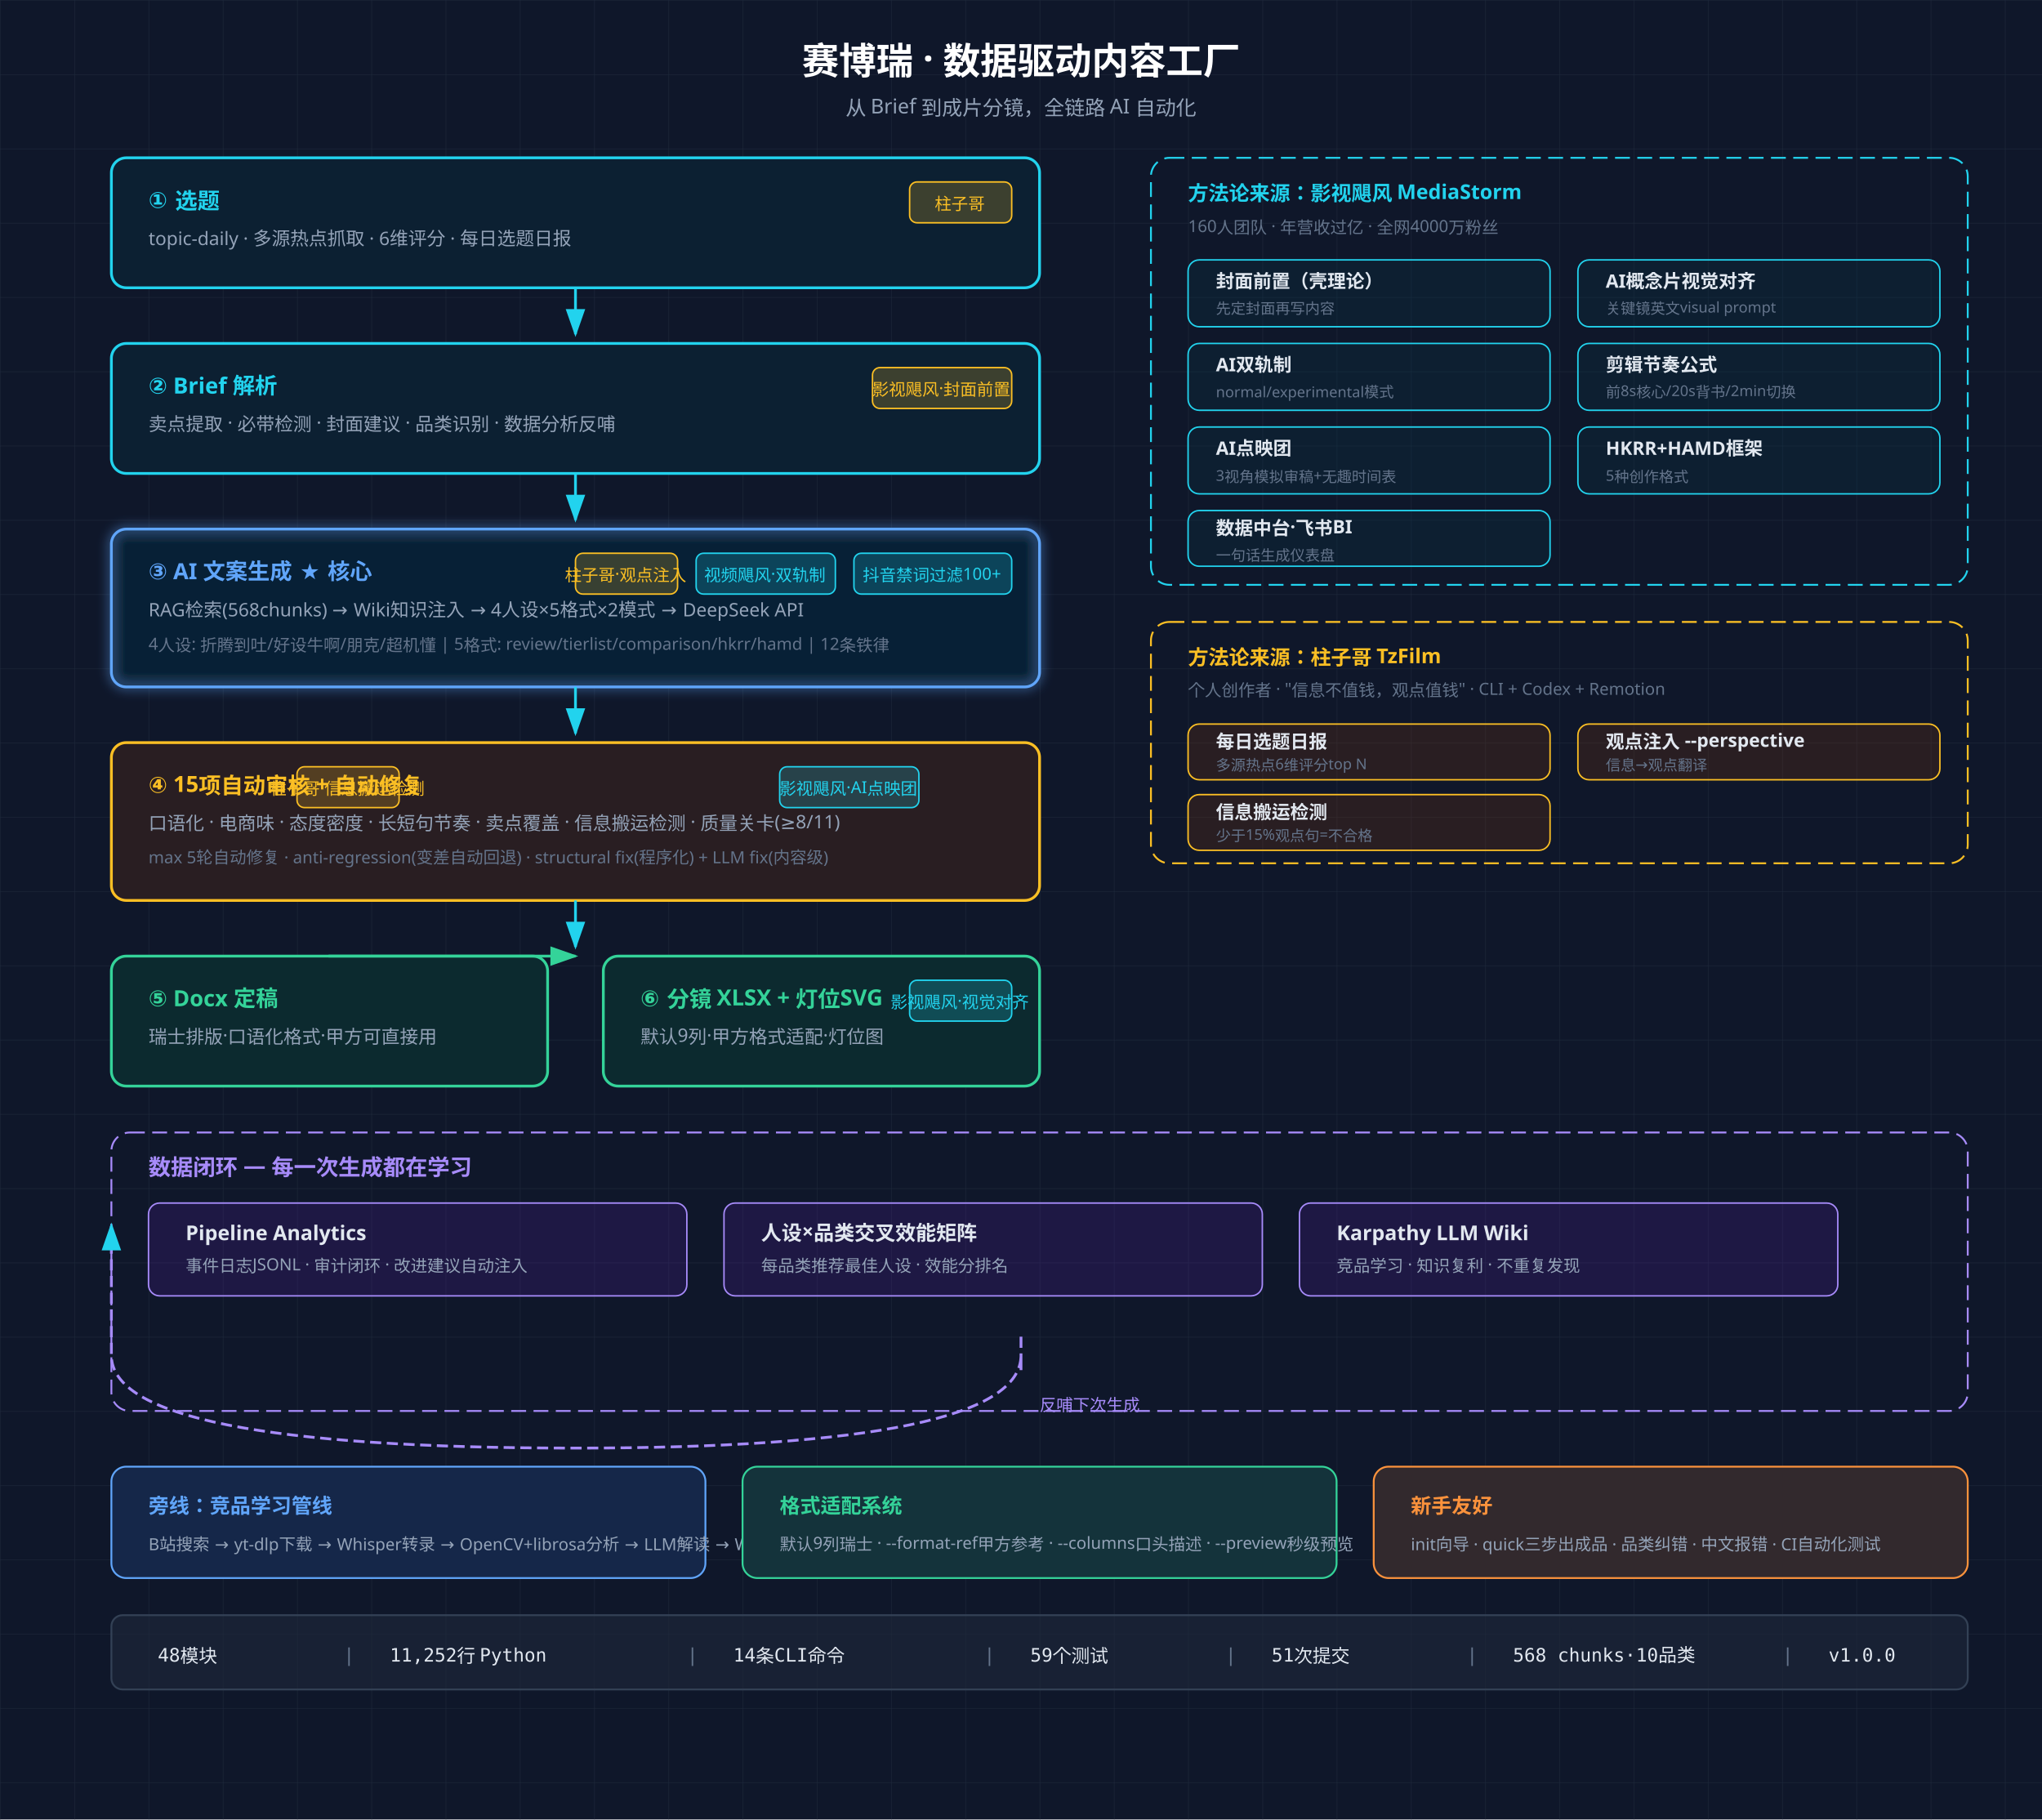
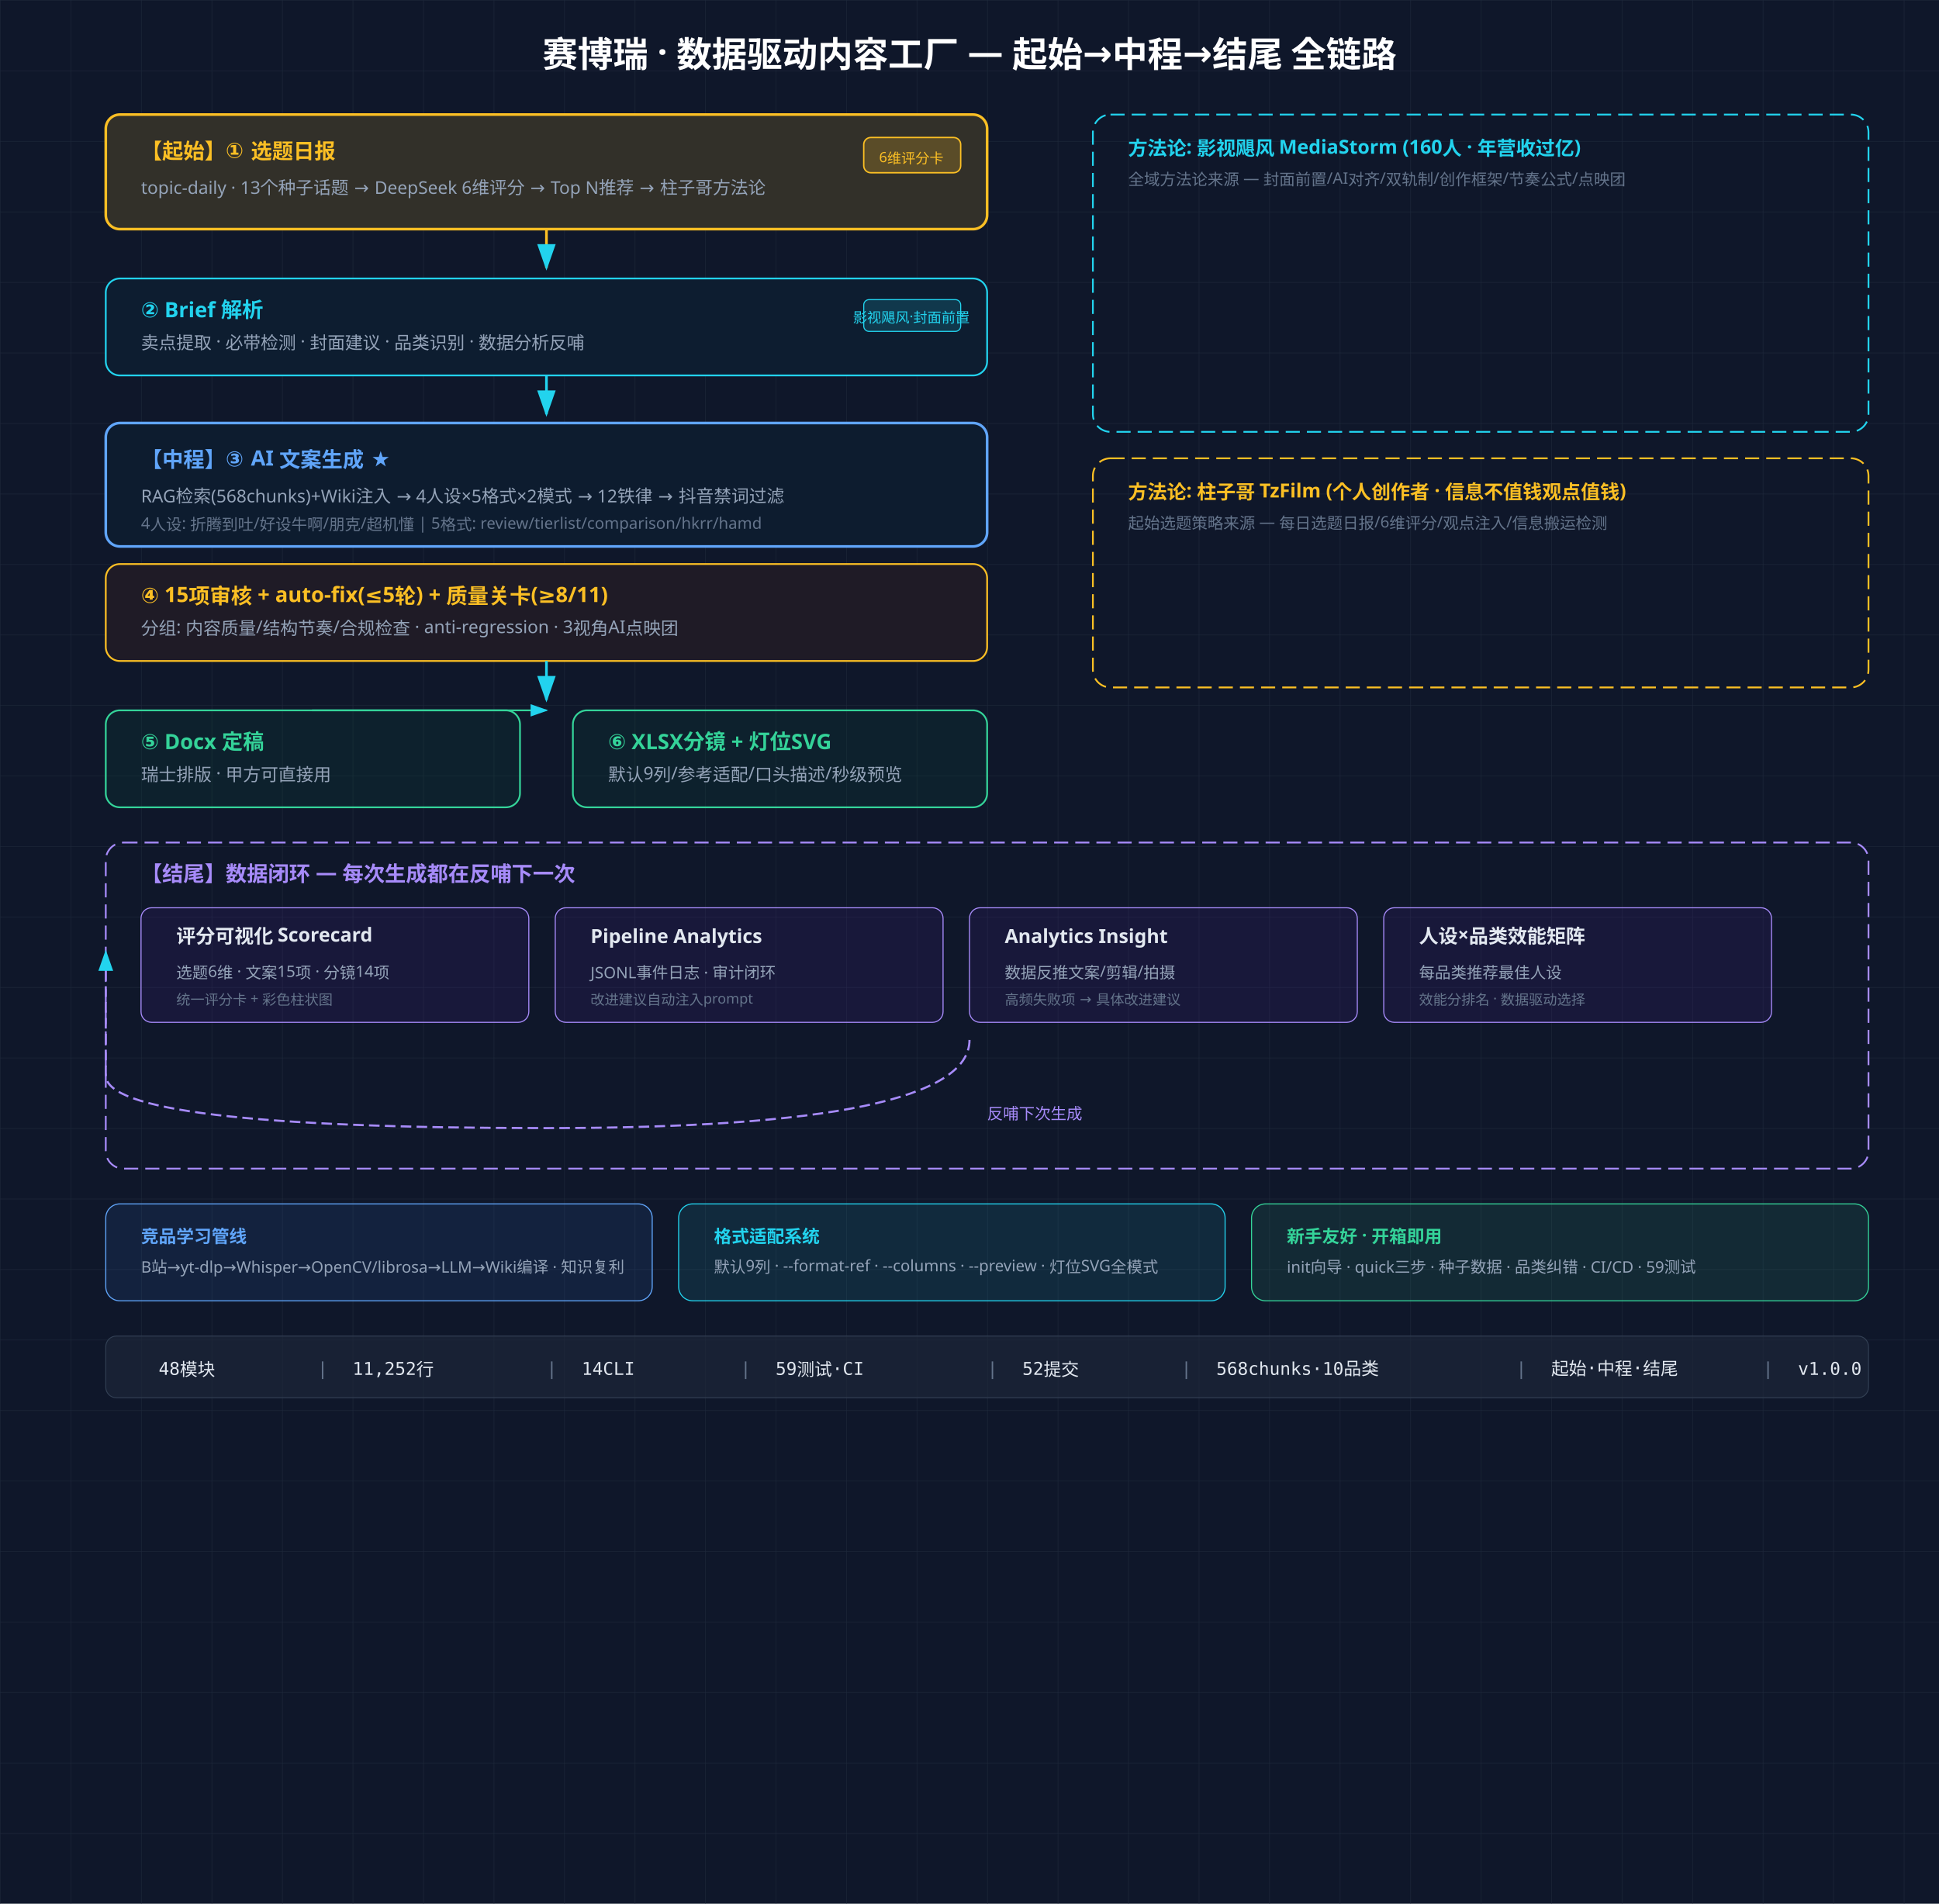
- <svg xmlns="http://www.w3.org/2000/svg" viewBox="0 0 1100 980">
+ <svg xmlns="http://www.w3.org/2000/svg" viewBox="0 0 1100 1080">
  <defs>
    <pattern id="grid" width="40" height="40" patternUnits="userSpaceOnUse">
      <path d="M 40 0 L 0 0 0 40" fill="none" stroke="#1e293b" stroke-width="0.5" />
    </pattern>
-     <marker id="arrow" markerWidth="10" markerHeight="7" refX="9" refY="3.5" orient="auto">
-       <polygon points="0 0, 10 3.5, 0 7" fill="#64748b" />
-     </marker>
    <marker id="arrow-cyan" markerWidth="10" markerHeight="7" refX="9" refY="3.5" orient="auto">
      <polygon points="0 0, 10 3.5, 0 7" fill="#22d3ee" />
    </marker>
-     <marker id="arrow-emerald" markerWidth="10" markerHeight="7" refX="9" refY="3.5" orient="auto">
-       <polygon points="0 0, 10 3.5, 0 7" fill="#34d399" />
+     <marker id="arrow-violet" markerWidth="10" markerHeight="7" refX="9" refY="3.5" orient="auto">
+       <polygon points="0 0, 10 3.5, 0 7" fill="#a78bfa" />
    </marker>
-     <marker id="arrow-amber" markerWidth="10" markerHeight="7" refX="9" refY="3.5" orient="auto">
-       <polygon points="0 0, 10 3.5, 0 7" fill="#fbbf24" />
-     </marker>
-     <filter id="glow">
-       <feGaussianBlur stdDeviation="3" result="blur" />
-       <feMerge>
-         <feMergeNode in="blur" />
-         <feMergeNode in="SourceGraphic" />
-       </feMerge>
-     </filter>
  </defs>
  <rect width="100%" height="100%" fill="#0f172a" />
  <rect width="100%" height="100%" fill="url(#grid)" />
-   <text x="550" y="40" fill="white" font-family="PingFang SC, Noto Sans SC, sans-serif" font-size="20" font-weight="700" text-anchor="middle">赛博瑞 · 数据驱动内容工厂</text>
-   <text x="550" y="62" fill="#94a3b8" font-family="PingFang SC, Noto Sans SC, sans-serif" font-size="11" text-anchor="middle">从 Brief 到成片分镜，全链路 AI 自动化</text>
-   <rect x="60" y="85" width="500" height="70" rx="8" fill="#0f172a" />
-   <rect x="60" y="85" width="500" height="70" rx="8" fill="rgba(8,51,68,0.35)" stroke="#22d3ee" stroke-width="1.5" />
-   <text x="80" y="112" fill="#22d3ee" font-family="PingFang SC, Noto Sans SC, sans-serif" font-size="12" font-weight="700">① 选题</text>
-   <text x="80" y="132" fill="#94a3b8" font-family="PingFang SC, Noto Sans SC, sans-serif" font-size="10">topic-daily · 多源热点抓取 · 6维评分 · 每日选题日报</text>
-   <rect x="490" y="98" width="55" height="22" rx="4" fill="rgba(251,191,36,0.2)" stroke="#fbbf24" stroke-width="0.8" />
-   <text x="517" y="113" fill="#fbbf24" font-family="PingFang SC, Noto Sans SC, sans-serif" font-size="9" text-anchor="middle">柱子哥</text>
-   <line x1="310" y1="155" x2="310" y2="180" stroke="#22d3ee" stroke-width="1.5" marker-end="url(#arrow-cyan)" />
-   <rect x="60" y="185" width="500" height="70" rx="8" fill="#0f172a" />
-   <rect x="60" y="185" width="500" height="70" rx="8" fill="rgba(8,51,68,0.35)" stroke="#22d3ee" stroke-width="1.5" />
-   <text x="80" y="212" fill="#22d3ee" font-family="PingFang SC, Noto Sans SC, sans-serif" font-size="12" font-weight="700">② Brief 解析</text>
-   <text x="80" y="232" fill="#94a3b8" font-family="PingFang SC, Noto Sans SC, sans-serif" font-size="10">卖点提取 · 必带检测 · 封面建议 · 品类识别 · 数据分析反哺</text>
-   <rect x="470" y="198" width="75" height="22" rx="4" fill="rgba(251,191,36,0.2)" stroke="#fbbf24" stroke-width="0.8" />
-   <text x="507" y="213" fill="#fbbf24" font-family="PingFang SC, Noto Sans SC, sans-serif" font-size="9" text-anchor="middle">影视飓风·封面前置</text>
-   <line x1="310" y1="255" x2="310" y2="280" stroke="#22d3ee" stroke-width="1.5" marker-end="url(#arrow-cyan)" />
-   <rect x="60" y="285" width="500" height="85" rx="8" fill="#0f172a" />
-   <rect x="60" y="285" width="500" height="85" rx="8" fill="rgba(8,51,68,0.3)" stroke="#60a5fa" stroke-width="1.5" filter="url(#glow)" />
-   <text x="80" y="312" fill="#60a5fa" font-family="PingFang SC, Noto Sans SC, sans-serif" font-size="12" font-weight="700">③ AI 文案生成 ★ 核心</text>
-   <text x="80" y="332" fill="#94a3b8" font-family="PingFang SC, Noto Sans SC, sans-serif" font-size="10">RAG检索(568chunks) → Wiki知识注入 → 4人设×5格式×2模式 → DeepSeek API</text>
-   <text x="80" y="350" fill="#64748b" font-family="PingFang SC, Noto Sans SC, sans-serif" font-size="9">4人设: 折腾到吐/好设牛啊/朋克/超机懂 | 5格式: review/tierlist/comparison/hkrr/hamd | 12条铁律</text>
-   <rect x="310" y="298" width="55" height="22" rx="4" fill="rgba(251,191,36,0.2)" stroke="#fbbf24" stroke-width="0.8" />
-   <text x="337" y="313" fill="#fbbf24" font-family="PingFang SC, Noto Sans SC, sans-serif" font-size="9" text-anchor="middle">柱子哥·观点注入</text>
-   <rect x="375" y="298" width="75" height="22" rx="4" fill="rgba(34,211,238,0.2)" stroke="#22d3ee" stroke-width="0.8" />
-   <text x="412" y="313" fill="#22d3ee" font-family="PingFang SC, Noto Sans SC, sans-serif" font-size="9" text-anchor="middle">视频飓风·双轨制</text>
-   <rect x="460" y="298" width="85" height="22" rx="4" fill="rgba(34,211,238,0.2)" stroke="#22d3ee" stroke-width="0.8" />
-   <text x="502" y="313" fill="#22d3ee" font-family="PingFang SC, Noto Sans SC, sans-serif" font-size="9" text-anchor="middle">抖音禁词过滤100+</text>
-   <line x1="310" y1="370" x2="310" y2="395" stroke="#22d3ee" stroke-width="1.5" marker-end="url(#arrow-cyan)" />
-   <rect x="60" y="400" width="500" height="85" rx="8" fill="#0f172a" />
-   <rect x="60" y="400" width="500" height="85" rx="8" fill="rgba(120,53,15,0.25)" stroke="#fbbf24" stroke-width="1.5" />
-   <text x="80" y="427" fill="#fbbf24" font-family="PingFang SC, Noto Sans SC, sans-serif" font-size="12" font-weight="700">④ 15项自动审核 + 自动修复</text>
-   <text x="80" y="447" fill="#94a3b8" font-family="PingFang SC, Noto Sans SC, sans-serif" font-size="10">口语化 · 电商味 · 态度密度 · 长短句节奏 · 卖点覆盖 · 信息搬运检测 · 质量关卡(≥8/11)</text>
-   <text x="80" y="465" fill="#64748b" font-family="PingFang SC, Noto Sans SC, sans-serif" font-size="9">max 5轮自动修复 · anti-regression(变差自动回退) · structural fix(程序化) + LLM fix(内容级)</text>
-   <rect x="160" y="413" width="55" height="22" rx="4" fill="rgba(251,191,36,0.2)" stroke="#fbbf24" stroke-width="0.8" />
-   <text x="187" y="428" fill="#fbbf24" font-family="PingFang SC, Noto Sans SC, sans-serif" font-size="9" text-anchor="middle">柱子哥·信息搬运检测</text>
-   <rect x="420" y="413" width="75" height="22" rx="4" fill="rgba(34,211,238,0.2)" stroke="#22d3ee" stroke-width="0.8" />
-   <text x="457" y="428" fill="#22d3ee" font-family="PingFang SC, Noto Sans SC, sans-serif" font-size="9" text-anchor="middle">影视飓风·AI点映团</text>
-   <line x1="310" y1="485" x2="310" y2="510" stroke="#22d3ee" stroke-width="1.5" marker-end="url(#arrow-cyan)" />
-   <rect x="60" y="515" width="235" height="70" rx="8" fill="#0f172a" />
-   <rect x="60" y="515" width="235" height="70" rx="8" fill="rgba(6,78,59,0.35)" stroke="#34d399" stroke-width="1.5" />
-   <text x="80" y="542" fill="#34d399" font-family="PingFang SC, Noto Sans SC, sans-serif" font-size="12" font-weight="700">⑤ Docx 定稿</text>
-   <text x="80" y="562" fill="#94a3b8" font-family="PingFang SC, Noto Sans SC, sans-serif" font-size="10">瑞士排版·口语化格式·甲方可直接用</text>
-   <rect x="325" y="515" width="235" height="70" rx="8" fill="#0f172a" />
-   <rect x="325" y="515" width="235" height="70" rx="8" fill="rgba(6,78,59,0.35)" stroke="#34d399" stroke-width="1.5" />
-   <text x="345" y="542" fill="#34d399" font-family="PingFang SC, Noto Sans SC, sans-serif" font-size="12" font-weight="700">⑥ 分镜 XLSX + 灯位SVG</text>
-   <text x="345" y="562" fill="#94a3b8" font-family="PingFang SC, Noto Sans SC, sans-serif" font-size="10">默认9列·甲方格式适配·灯位图</text>
-   <rect x="490" y="528" width="55" height="22" rx="4" fill="rgba(34,211,238,0.2)" stroke="#22d3ee" stroke-width="0.8" />
-   <text x="517" y="543" fill="#22d3ee" font-family="PingFang SC, Noto Sans SC, sans-serif" font-size="9" text-anchor="middle">影视飓风·视觉对齐</text>
-   <line x1="177" y1="515" x2="310" y2="515" stroke="#34d399" stroke-width="1.5" marker-end="url(#arrow-emerald)" />
-   <rect x="620" y="85" width="440" height="230" rx="10" fill="none" stroke="#22d3ee" stroke-width="1" stroke-dasharray="8,4" />
-   <text x="640" y="108" fill="#22d3ee" font-family="PingFang SC, Noto Sans SC, sans-serif" font-size="11" font-weight="700">方法论来源：影视飓风 MediaStorm</text>
-   <text x="640" y="125" fill="#64748b" font-family="PingFang SC, Noto Sans SC, sans-serif" font-size="9">160人团队 · 年营收过亿 · 全网4000万粉丝</text>
-   <rect x="640" y="140" width="195" height="36" rx="6" fill="rgba(8,51,68,0.3)" stroke="#22d3ee" stroke-width="0.8" />
-   <text x="655" y="155" fill="#e2e8f0" font-family="PingFang SC, Noto Sans SC, sans-serif" font-size="10" font-weight="600">封面前置（壳理论）</text>
-   <text x="655" y="169" fill="#64748b" font-family="PingFang SC, Noto Sans SC, sans-serif" font-size="8">先定封面再写内容</text>
-   <rect x="850" y="140" width="195" height="36" rx="6" fill="rgba(8,51,68,0.3)" stroke="#22d3ee" stroke-width="0.8" />
-   <text x="865" y="155" fill="#e2e8f0" font-family="PingFang SC, Noto Sans SC, sans-serif" font-size="10" font-weight="600">AI概念片视觉对齐</text>
-   <text x="865" y="169" fill="#64748b" font-family="PingFang SC, Noto Sans SC, sans-serif" font-size="8">关键镜英文visual prompt</text>
-   <rect x="640" y="185" width="195" height="36" rx="6" fill="rgba(8,51,68,0.3)" stroke="#22d3ee" stroke-width="0.8" />
-   <text x="655" y="200" fill="#e2e8f0" font-family="PingFang SC, Noto Sans SC, sans-serif" font-size="10" font-weight="600">AI双轨制</text>
-   <text x="655" y="214" fill="#64748b" font-family="PingFang SC, Noto Sans SC, sans-serif" font-size="8">normal/experimental模式</text>
-   <rect x="850" y="185" width="195" height="36" rx="6" fill="rgba(8,51,68,0.3)" stroke="#22d3ee" stroke-width="0.8" />
-   <text x="865" y="200" fill="#e2e8f0" font-family="PingFang SC, Noto Sans SC, sans-serif" font-size="10" font-weight="600">剪辑节奏公式</text>
-   <text x="865" y="214" fill="#64748b" font-family="PingFang SC, Noto Sans SC, sans-serif" font-size="8">前8s核心/20s背书/2min切换</text>
-   <rect x="640" y="230" width="195" height="36" rx="6" fill="rgba(8,51,68,0.3)" stroke="#22d3ee" stroke-width="0.8" />
-   <text x="655" y="245" fill="#e2e8f0" font-family="PingFang SC, Noto Sans SC, sans-serif" font-size="10" font-weight="600">AI点映团</text>
-   <text x="655" y="259" fill="#64748b" font-family="PingFang SC, Noto Sans SC, sans-serif" font-size="8">3视角模拟审稿+无趣时间表</text>
-   <rect x="850" y="230" width="195" height="36" rx="6" fill="rgba(8,51,68,0.3)" stroke="#22d3ee" stroke-width="0.8" />
-   <text x="865" y="245" fill="#e2e8f0" font-family="PingFang SC, Noto Sans SC, sans-serif" font-size="10" font-weight="600">HKRR+HAMD框架</text>
-   <text x="865" y="259" fill="#64748b" font-family="PingFang SC, Noto Sans SC, sans-serif" font-size="8">5种创作格式</text>
-   <rect x="640" y="275" width="195" height="30" rx="6" fill="rgba(8,51,68,0.3)" stroke="#22d3ee" stroke-width="0.8" />
-   <text x="655" y="288" fill="#e2e8f0" font-family="PingFang SC, Noto Sans SC, sans-serif" font-size="10" font-weight="600">数据中台·飞书BI</text>
-   <text x="655" y="302" fill="#64748b" font-family="PingFang SC, Noto Sans SC, sans-serif" font-size="8">一句话生成仪表盘</text>
-   <rect x="620" y="335" width="440" height="130" rx="10" fill="none" stroke="#fbbf24" stroke-width="1" stroke-dasharray="8,4" />
-   <text x="640" y="358" fill="#fbbf24" font-family="PingFang SC, Noto Sans SC, sans-serif" font-size="11" font-weight="700">方法论来源：柱子哥 TzFilm</text>
-   <text x="640" y="375" fill="#64748b" font-family="PingFang SC, Noto Sans SC, sans-serif" font-size="9">个人创作者 · "信息不值钱，观点值钱" · CLI + Codex + Remotion</text>
-   <rect x="640" y="390" width="195" height="30" rx="6" fill="rgba(120,53,15,0.25)" stroke="#fbbf24" stroke-width="0.8" />
-   <text x="655" y="403" fill="#e2e8f0" font-family="PingFang SC, Noto Sans SC, sans-serif" font-size="10" font-weight="600">每日选题日报</text>
-   <text x="655" y="415" fill="#64748b" font-family="PingFang SC, Noto Sans SC, sans-serif" font-size="8">多源热点6维评分top N</text>
-   <rect x="850" y="390" width="195" height="30" rx="6" fill="rgba(120,53,15,0.25)" stroke="#fbbf24" stroke-width="0.8" />
-   <text x="865" y="403" fill="#e2e8f0" font-family="PingFang SC, Noto Sans SC, sans-serif" font-size="10" font-weight="600">观点注入 --perspective</text>
-   <text x="865" y="415" fill="#64748b" font-family="PingFang SC, Noto Sans SC, sans-serif" font-size="8">信息→观点翻译</text>
-   <rect x="640" y="428" width="195" height="30" rx="6" fill="rgba(120,53,15,0.25)" stroke="#fbbf24" stroke-width="0.8" />
-   <text x="655" y="441" fill="#e2e8f0" font-family="PingFang SC, Noto Sans SC, sans-serif" font-size="10" font-weight="600">信息搬运检测</text>
-   <text x="655" y="453" fill="#64748b" font-family="PingFang SC, Noto Sans SC, sans-serif" font-size="8">少于15%观点句=不合格</text>
-   <rect x="60" y="610" width="1000" height="150" rx="10" fill="none" stroke="#a78bfa" stroke-width="1" stroke-dasharray="8,4" />
-   <text x="80" y="633" fill="#a78bfa" font-family="PingFang SC, Noto Sans SC, sans-serif" font-size="12" font-weight="700">数据闭环 — 每一次生成都在学习</text>
-   <rect x="80" y="648" width="290" height="50" rx="6" fill="rgba(76,29,149,0.25)" stroke="#a78bfa" stroke-width="0.8" />
-   <text x="100" y="668" fill="#e2e8f0" font-family="PingFang SC, Noto Sans SC, sans-serif" font-size="11" font-weight="600">Pipeline Analytics</text>
-   <text x="100" y="685" fill="#94a3b8" font-family="PingFang SC, Noto Sans SC, sans-serif" font-size="9">事件日志JSONL · 审计闭环 · 改进建议自动注入</text>
-   <rect x="390" y="648" width="290" height="50" rx="6" fill="rgba(76,29,149,0.25)" stroke="#a78bfa" stroke-width="0.8" />
-   <text x="410" y="668" fill="#e2e8f0" font-family="PingFang SC, Noto Sans SC, sans-serif" font-size="11" font-weight="600">人设×品类交叉效能矩阵</text>
-   <text x="410" y="685" fill="#94a3b8" font-family="PingFang SC, Noto Sans SC, sans-serif" font-size="9">每品类推荐最佳人设 · 效能分排名</text>
-   <rect x="700" y="648" width="290" height="50" rx="6" fill="rgba(76,29,149,0.25)" stroke="#a78bfa" stroke-width="0.8" />
-   <text x="720" y="668" fill="#e2e8f0" font-family="PingFang SC, Noto Sans SC, sans-serif" font-size="11" font-weight="600">Karpathy LLM Wiki</text>
-   <text x="720" y="685" fill="#94a3b8" font-family="PingFang SC, Noto Sans SC, sans-serif" font-size="9">竞品学习 · 知识复利 · 不重复发现</text>
-   <path d="M 550 720 Q 550 750 550 730 Q 550 780 310 780 Q 60 780 60 730 Q 60 680 60 660" fill="none" stroke="#a78bfa" stroke-width="1.5" stroke-dasharray="6,3" marker-end="url(#arrow-cyan)" />
-   <text x="560" y="760" fill="#a78bfa" font-family="PingFang SC, Noto Sans SC, sans-serif" font-size="9">反哺下次生成</text>
-   <rect x="60" y="790" width="320" height="60" rx="8" fill="#0f172a" />
-   <rect x="60" y="790" width="320" height="60" rx="8" fill="rgba(59,130,246,0.15)" stroke="#60a5fa" stroke-width="1" />
-   <text x="80" y="815" fill="#60a5fa" font-family="PingFang SC, Noto Sans SC, sans-serif" font-size="11" font-weight="700">旁线：竞品学习管线</text>
-   <text x="80" y="835" fill="#94a3b8" font-family="PingFang SC, Noto Sans SC, sans-serif" font-size="9">B站搜索 → yt-dlp下载 → Whisper转录 → OpenCV+librosa分析 → LLM解读 → Wiki编译</text>
-   <rect x="400" y="790" width="320" height="60" rx="8" fill="#0f172a" />
-   <rect x="400" y="790" width="320" height="60" rx="8" fill="rgba(52,211,153,0.15)" stroke="#34d399" stroke-width="1" />
-   <text x="420" y="815" fill="#34d399" font-family="PingFang SC, Noto Sans SC, sans-serif" font-size="11" font-weight="700">格式适配系统</text>
-   <text x="420" y="835" fill="#94a3b8" font-family="PingFang SC, Noto Sans SC, sans-serif" font-size="9">默认9列瑞士 · --format-ref甲方参考 · --columns口头描述 · --preview秒级预览</text>
-   <rect x="740" y="790" width="320" height="60" rx="8" fill="#0f172a" />
-   <rect x="740" y="790" width="320" height="60" rx="8" fill="rgba(251,146,60,0.15)" stroke="#fb923c" stroke-width="1" />
-   <text x="760" y="815" fill="#fb923c" font-family="PingFang SC, Noto Sans SC, sans-serif" font-size="11" font-weight="700">新手友好</text>
-   <text x="760" y="835" fill="#94a3b8" font-family="PingFang SC, Noto Sans SC, sans-serif" font-size="9">init向导 · quick三步出成品 · 品类纠错 · 中文报错 · CI自动化测试</text>
-   <rect x="60" y="870" width="1000" height="40" rx="6" fill="rgba(30,41,59,0.6)" stroke="#334155" stroke-width="1" />
-   <text x="85" y="895" fill="#e2e8f0" font-family="JetBrains Mono, monospace" font-size="10">48模块</text>
-   <text x="185" y="895" fill="#64748b" font-family="JetBrains Mono, monospace" font-size="10">|</text>
-   <text x="210" y="895" fill="#e2e8f0" font-family="JetBrains Mono, monospace" font-size="10">11,252行 Python</text>
-   <text x="370" y="895" fill="#64748b" font-family="JetBrains Mono, monospace" font-size="10">|</text>
-   <text x="395" y="895" fill="#e2e8f0" font-family="JetBrains Mono, monospace" font-size="10">14条CLI命令</text>
-   <text x="530" y="895" fill="#64748b" font-family="JetBrains Mono, monospace" font-size="10">|</text>
-   <text x="555" y="895" fill="#e2e8f0" font-family="JetBrains Mono, monospace" font-size="10">59个测试</text>
-   <text x="660" y="895" fill="#64748b" font-family="JetBrains Mono, monospace" font-size="10">|</text>
-   <text x="685" y="895" fill="#e2e8f0" font-family="JetBrains Mono, monospace" font-size="10">51次提交</text>
-   <text x="790" y="895" fill="#64748b" font-family="JetBrains Mono, monospace" font-size="10">|</text>
-   <text x="815" y="895" fill="#e2e8f0" font-family="JetBrains Mono, monospace" font-size="10">568 chunks·10品类</text>
-   <text x="960" y="895" fill="#64748b" font-family="JetBrains Mono, monospace" font-size="10">|</text>
-   <text x="985" y="895" fill="#e2e8f0" font-family="JetBrains Mono, monospace" font-size="10">v1.0.0</text>
+   <text x="550" y="38" fill="white" font-family="PingFang SC,Microsoft YaHei,sans-serif" font-size="20" font-weight="700" text-anchor="middle">赛博瑞 · 数据驱动内容工厂 — 起始→中程→结尾 全链路</text>
+   <rect x="60" y="65" width="500" height="65" rx="8" fill="#0f172a" />
+   <rect x="60" y="65" width="500" height="65" rx="8" fill="rgba(251,191,36,0.15)" stroke="#fbbf24" stroke-width="1.5" />
+   <text x="80" y="90" fill="#fbbf24" font-family="PingFang SC,Microsoft YaHei,sans-serif" font-size="12" font-weight="700">【起始】① 选题日报</text>
+   <text x="80" y="110" fill="#94a3b8" font-family="PingFang SC,Microsoft YaHei,sans-serif" font-size="10">topic-daily · 13个种子话题 → DeepSeek 6维评分 → Top N推荐 → 柱子哥方法论</text>
+   <rect x="490" y="78" width="55" height="20" rx="4" fill="rgba(251,191,36,0.2)" stroke="#fbbf24" stroke-width="0.8" />
+   <text x="517" y="92" fill="#fbbf24" font-family="PingFang SC,Microsoft YaHei,sans-serif" font-size="8" text-anchor="middle">6维评分卡</text>
+   <line x1="310" y1="130" x2="310" y2="152" stroke="#fbbf24" stroke-width="1.5" marker-end="url(#arrow-cyan)" />
+   <rect x="60" y="158" width="500" height="55" rx="8" fill="#0f172a" />
+   <rect x="60" y="158" width="500" height="55" rx="8" fill="rgba(8,51,68,0.25)" stroke="#22d3ee" stroke-width="1" />
+   <text x="80" y="180" fill="#22d3ee" font-family="PingFang SC,Microsoft YaHei,sans-serif" font-size="12" font-weight="700">② Brief 解析</text>
+   <text x="80" y="198" fill="#94a3b8" font-family="PingFang SC,Microsoft YaHei,sans-serif" font-size="10">卖点提取 · 必带检测 · 封面建议 · 品类识别 · 数据分析反哺</text>
+   <rect x="490" y="170" width="55" height="18" rx="3" fill="rgba(34,211,238,0.15)" stroke="#22d3ee" stroke-width="0.6" />
+   <text x="517" y="183" fill="#22d3ee" font-family="PingFang SC,Microsoft YaHei,sans-serif" font-size="8" text-anchor="middle">影视飓风·封面前置</text>
+   <line x1="310" y1="213" x2="310" y2="235" stroke="#22d3ee" stroke-width="1.5" marker-end="url(#arrow-cyan)" />
+   <rect x="60" y="240" width="500" height="70" rx="8" fill="#0f172a" />
+   <rect x="60" y="240" width="500" height="70" rx="8" fill="rgba(8,51,68,0.2)" stroke="#60a5fa" stroke-width="1.5" />
+   <text x="80" y="265" fill="#60a5fa" font-family="PingFang SC,Microsoft YaHei,sans-serif" font-size="12" font-weight="700">【中程】③ AI 文案生成 ★</text>
+   <text x="80" y="285" fill="#94a3b8" font-family="PingFang SC,Microsoft YaHei,sans-serif" font-size="10">RAG检索(568chunks)+Wiki注入 → 4人设×5格式×2模式 → 12铁律 → 抖音禁词过滤</text>
+   <text x="80" y="300" fill="#64748b" font-family="PingFang SC,Microsoft YaHei,sans-serif" font-size="9">4人设: 折腾到吐/好设牛啊/朋克/超机懂 | 5格式: review/tierlist/comparison/hkrr/hamd</text>
+   <rect x="60" y="320" width="500" height="55" rx="8" fill="#0f172a" />
+   <rect x="60" y="320" width="500" height="55" rx="8" fill="rgba(120,53,15,0.15)" stroke="#fbbf24" stroke-width="1" />
+   <text x="80" y="342" fill="#fbbf24" font-family="PingFang SC,Microsoft YaHei,sans-serif" font-size="12" font-weight="700">④ 15项审核 + auto-fix(≤5轮) + 质量关卡(≥8/11)</text>
+   <text x="80" y="360" fill="#94a3b8" font-family="PingFang SC,Microsoft YaHei,sans-serif" font-size="10">分组: 内容质量/结构节奏/合规检查 · anti-regression · 3视角AI点映团</text>
+   <line x1="310" y1="375" x2="310" y2="397" stroke="#22d3ee" stroke-width="1.5" marker-end="url(#arrow-cyan)" />
+   <rect x="60" y="403" width="235" height="55" rx="8" fill="rgba(6,78,59,0.2)" stroke="#34d399" stroke-width="1" />
+   <text x="80" y="425" fill="#34d399" font-family="PingFang SC,Microsoft YaHei,sans-serif" font-size="12" font-weight="700">⑤ Docx 定稿</text>
+   <text x="80" y="443" fill="#94a3b8" font-family="PingFang SC,Microsoft YaHei,sans-serif" font-size="10">瑞士排版 · 甲方可直接用</text>
+   <rect x="325" y="403" width="235" height="55" rx="8" fill="rgba(6,78,59,0.2)" stroke="#34d399" stroke-width="1" />
+   <text x="345" y="425" fill="#34d399" font-family="PingFang SC,Microsoft YaHei,sans-serif" font-size="12" font-weight="700">⑥ XLSX分镜 + 灯位SVG</text>
+   <text x="345" y="443" fill="#94a3b8" font-family="PingFang SC,Microsoft YaHei,sans-serif" font-size="10">默认9列/参考适配/口头描述/秒级预览</text>
+   <line x1="177" y1="403" x2="310" y2="403" stroke="#34d399" stroke-width="1" marker-end="url(#arrow-cyan)" />
+   <rect x="60" y="478" width="1000" height="185" rx="10" fill="none" stroke="#a78bfa" stroke-width="1" stroke-dasharray="8,4" />
+   <text x="80" y="500" fill="#a78bfa" font-family="PingFang SC,Microsoft YaHei,sans-serif" font-size="12" font-weight="700">【结尾】数据闭环 — 每次生成都在反哺下一次</text>
+   <rect x="80" y="515" width="220" height="65" rx="6" fill="rgba(76,29,149,0.15)" stroke="#a78bfa" stroke-width="0.6" />
+   <text x="100" y="535" fill="#e2e8f0" font-family="PingFang SC,Microsoft YaHei,sans-serif" font-size="11" font-weight="600">评分可视化 Scorecard</text>
+   <text x="100" y="555" fill="#94a3b8" font-family="PingFang SC,Microsoft YaHei,sans-serif" font-size="9">选题6维 · 文案15项 · 分镜14项</text>
+   <text x="100" y="570" fill="#64748b" font-family="PingFang SC,Microsoft YaHei,sans-serif" font-size="8">统一评分卡 + 彩色柱状图</text>
+   <rect x="315" y="515" width="220" height="65" rx="6" fill="rgba(76,29,149,0.15)" stroke="#a78bfa" stroke-width="0.6" />
+   <text x="335" y="535" fill="#e2e8f0" font-family="PingFang SC,Microsoft YaHei,sans-serif" font-size="11" font-weight="600">Pipeline Analytics</text>
+   <text x="335" y="555" fill="#94a3b8" font-family="PingFang SC,Microsoft YaHei,sans-serif" font-size="9">JSONL事件日志 · 审计闭环</text>
+   <text x="335" y="570" fill="#64748b" font-family="PingFang SC,Microsoft YaHei,sans-serif" font-size="8">改进建议自动注入prompt</text>
+   <rect x="550" y="515" width="220" height="65" rx="6" fill="rgba(76,29,149,0.15)" stroke="#a78bfa" stroke-width="0.6" />
+   <text x="570" y="535" fill="#e2e8f0" font-family="PingFang SC,Microsoft YaHei,sans-serif" font-size="11" font-weight="600">Analytics Insight</text>
+   <text x="570" y="555" fill="#94a3b8" font-family="PingFang SC,Microsoft YaHei,sans-serif" font-size="9">数据反推文案/剪辑/拍摄</text>
+   <text x="570" y="570" fill="#64748b" font-family="PingFang SC,Microsoft YaHei,sans-serif" font-size="8">高频失败项 → 具体改进建议</text>
+   <rect x="785" y="515" width="220" height="65" rx="6" fill="rgba(76,29,149,0.15)" stroke="#a78bfa" stroke-width="0.6" />
+   <text x="805" y="535" fill="#e2e8f0" font-family="PingFang SC,Microsoft YaHei,sans-serif" font-size="11" font-weight="600">人设×品类效能矩阵</text>
+   <text x="805" y="555" fill="#94a3b8" font-family="PingFang SC,Microsoft YaHei,sans-serif" font-size="9">每品类推荐最佳人设</text>
+   <text x="805" y="570" fill="#64748b" font-family="PingFang SC,Microsoft YaHei,sans-serif" font-size="8">效能分排名 · 数据驱动选择</text>
+   <path d="M 550 590 Q 550 640 310 640 Q 60 640 60 610 Q 60 560 60 540" fill="none" stroke="#a78bfa" stroke-width="1.2" stroke-dasharray="6,3" marker-end="url(#arrow-cyan)" />
+   <text x="560" y="635" fill="#a78bfa" font-family="PingFang SC,Microsoft YaHei,sans-serif" font-size="9">反哺下次生成</text>
+   <rect x="620" y="65" width="440" height="180" rx="10" fill="none" stroke="#22d3ee" stroke-width="1" stroke-dasharray="8,4" />
+   <text x="640" y="88" fill="#22d3ee" font-family="PingFang SC,Microsoft YaHei,sans-serif" font-size="11" font-weight="700">方法论: 影视飓风 MediaStorm (160人 · 年营收过亿)</text>
+   <text x="640" y="105" fill="#64748b" font-family="PingFang SC,Microsoft YaHei,sans-serif" font-size="9">全域方法论来源 — 封面前置/AI对齐/双轨制/创作框架/节奏公式/点映团</text>
+   <rect x="620" y="260" width="440" height="130" rx="10" fill="none" stroke="#fbbf24" stroke-width="1" stroke-dasharray="8,4" />
+   <text x="640" y="283" fill="#fbbf24" font-family="PingFang SC,Microsoft YaHei,sans-serif" font-size="11" font-weight="700">方法论: 柱子哥 TzFilm (个人创作者 · 信息不值钱观点值钱)</text>
+   <text x="640" y="300" fill="#64748b" font-family="PingFang SC,Microsoft YaHei,sans-serif" font-size="9">起始选题策略来源 — 每日选题日报/6维评分/观点注入/信息搬运检测</text>
+   <rect x="60" y="683" width="310" height="55" rx="8" fill="rgba(59,130,246,0.1)" stroke="#60a5fa" stroke-width="0.6" />
+   <text x="80" y="705" fill="#60a5fa" font-family="PingFang SC,Microsoft YaHei,sans-serif" font-size="10" font-weight="600">竞品学习管线</text>
+   <text x="80" y="722" fill="#94a3b8" font-family="PingFang SC,Microsoft YaHei,sans-serif" font-size="9">B站→yt-dlp→Whisper→OpenCV/librosa→LLM→Wiki编译 · 知识复利</text>
+   <rect x="385" y="683" width="310" height="55" rx="8" fill="rgba(34,211,238,0.1)" stroke="#22d3ee" stroke-width="0.6" />
+   <text x="405" y="705" fill="#22d3ee" font-family="PingFang SC,Microsoft YaHei,sans-serif" font-size="10" font-weight="600">格式适配系统</text>
+   <text x="405" y="722" fill="#94a3b8" font-family="PingFang SC,Microsoft YaHei,sans-serif" font-size="9">默认9列 · --format-ref · --columns · --preview · 灯位SVG全模式</text>
+   <rect x="710" y="683" width="350" height="55" rx="8" fill="rgba(52,211,153,0.1)" stroke="#34d399" stroke-width="0.6" />
+   <text x="730" y="705" fill="#34d399" font-family="PingFang SC,Microsoft YaHei,sans-serif" font-size="10" font-weight="600">新手友好 · 开箱即用</text>
+   <text x="730" y="722" fill="#94a3b8" font-family="PingFang SC,Microsoft YaHei,sans-serif" font-size="9">init向导 · quick三步 · 种子数据 · 品类纠错 · CI/CD · 59测试</text>
+   <rect x="60" y="758" width="1000" height="35" rx="6" fill="rgba(30,41,59,0.6)" stroke="#334155" stroke-width="0.5" />
+   <text x="90" y="780" fill="#e2e8f0" font-family="JetBrains Mono,monospace" font-size="10">48模块</text>
+   <text x="180" y="780" fill="#64748b" font-family="JetBrains Mono,monospace" font-size="10">|</text>
+   <text x="200" y="780" fill="#e2e8f0" font-family="JetBrains Mono,monospace" font-size="10">11,252行</text>
+   <text x="310" y="780" fill="#64748b" font-family="JetBrains Mono,monospace" font-size="10">|</text>
+   <text x="330" y="780" fill="#e2e8f0" font-family="JetBrains Mono,monospace" font-size="10">14CLI</text>
+   <text x="420" y="780" fill="#64748b" font-family="JetBrains Mono,monospace" font-size="10">|</text>
+   <text x="440" y="780" fill="#e2e8f0" font-family="JetBrains Mono,monospace" font-size="10">59测试·CI</text>
+   <text x="560" y="780" fill="#64748b" font-family="JetBrains Mono,monospace" font-size="10">|</text>
+   <text x="580" y="780" fill="#e2e8f0" font-family="JetBrains Mono,monospace" font-size="10">52提交</text>
+   <text x="670" y="780" fill="#64748b" font-family="JetBrains Mono,monospace" font-size="10">|</text>
+   <text x="690" y="780" fill="#e2e8f0" font-family="JetBrains Mono,monospace" font-size="10">568chunks·10品类</text>
+   <text x="860" y="780" fill="#64748b" font-family="JetBrains Mono,monospace" font-size="10">|</text>
+   <text x="880" y="780" fill="#e2e8f0" font-family="JetBrains Mono,monospace" font-size="10">起始·中程·结尾</text>
+   <text x="1000" y="780" fill="#64748b" font-family="JetBrains Mono,monospace" font-size="10">|</text>
+   <text x="1020" y="780" fill="#e2e8f0" font-family="JetBrains Mono,monospace" font-size="10">v1.0.0</text>
</svg>
